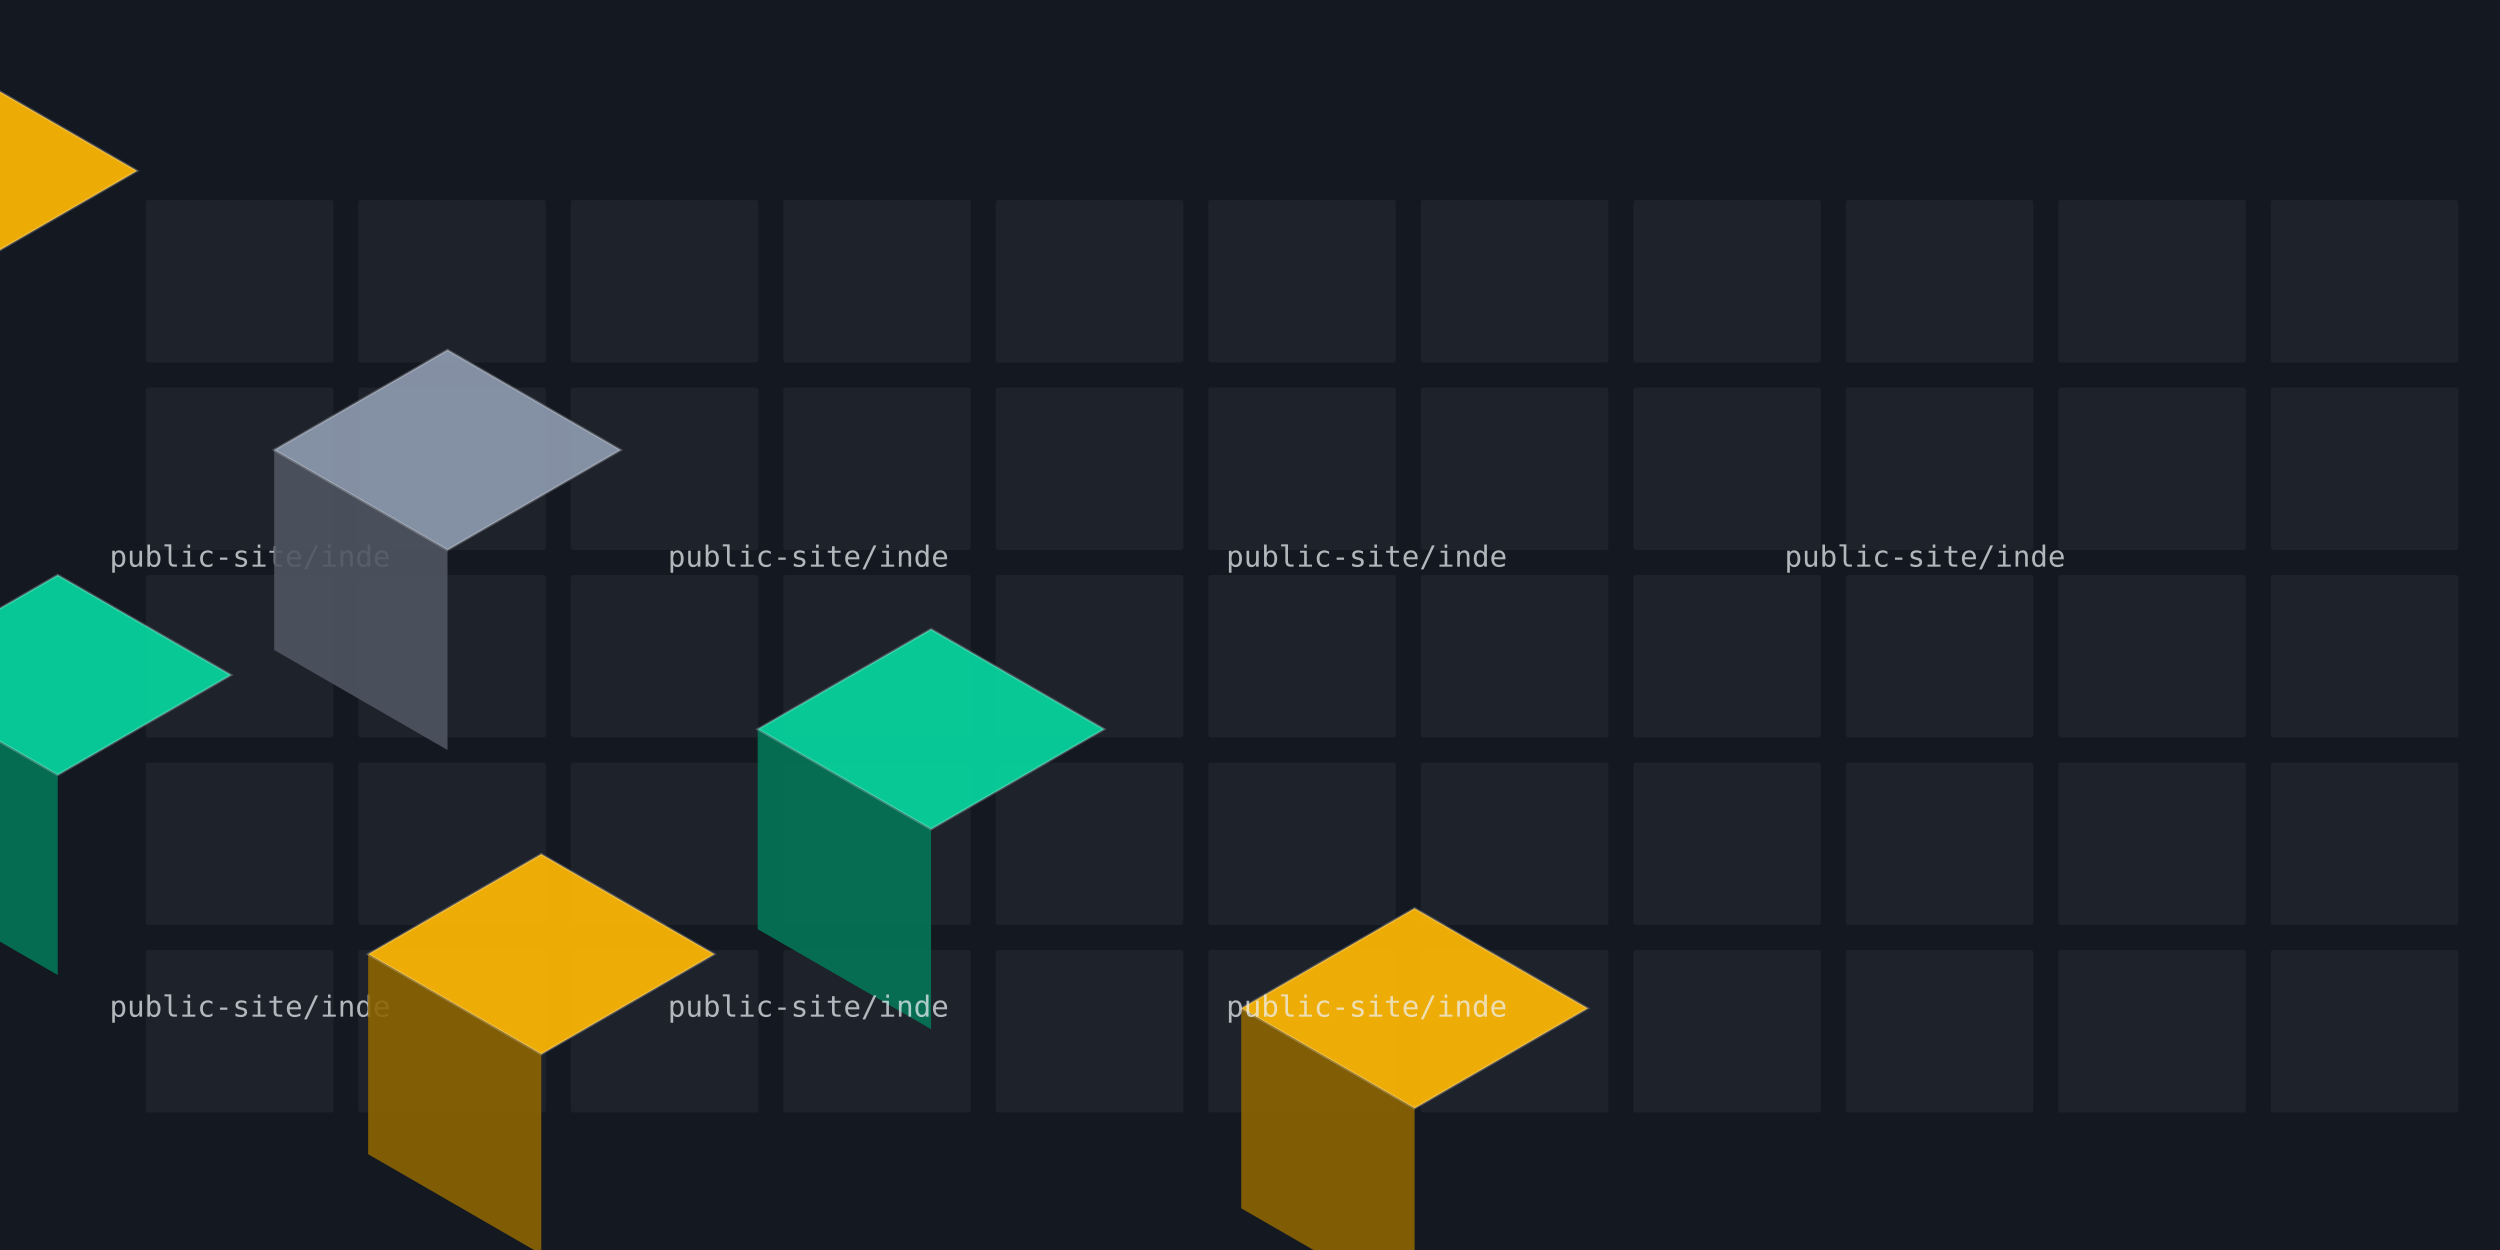
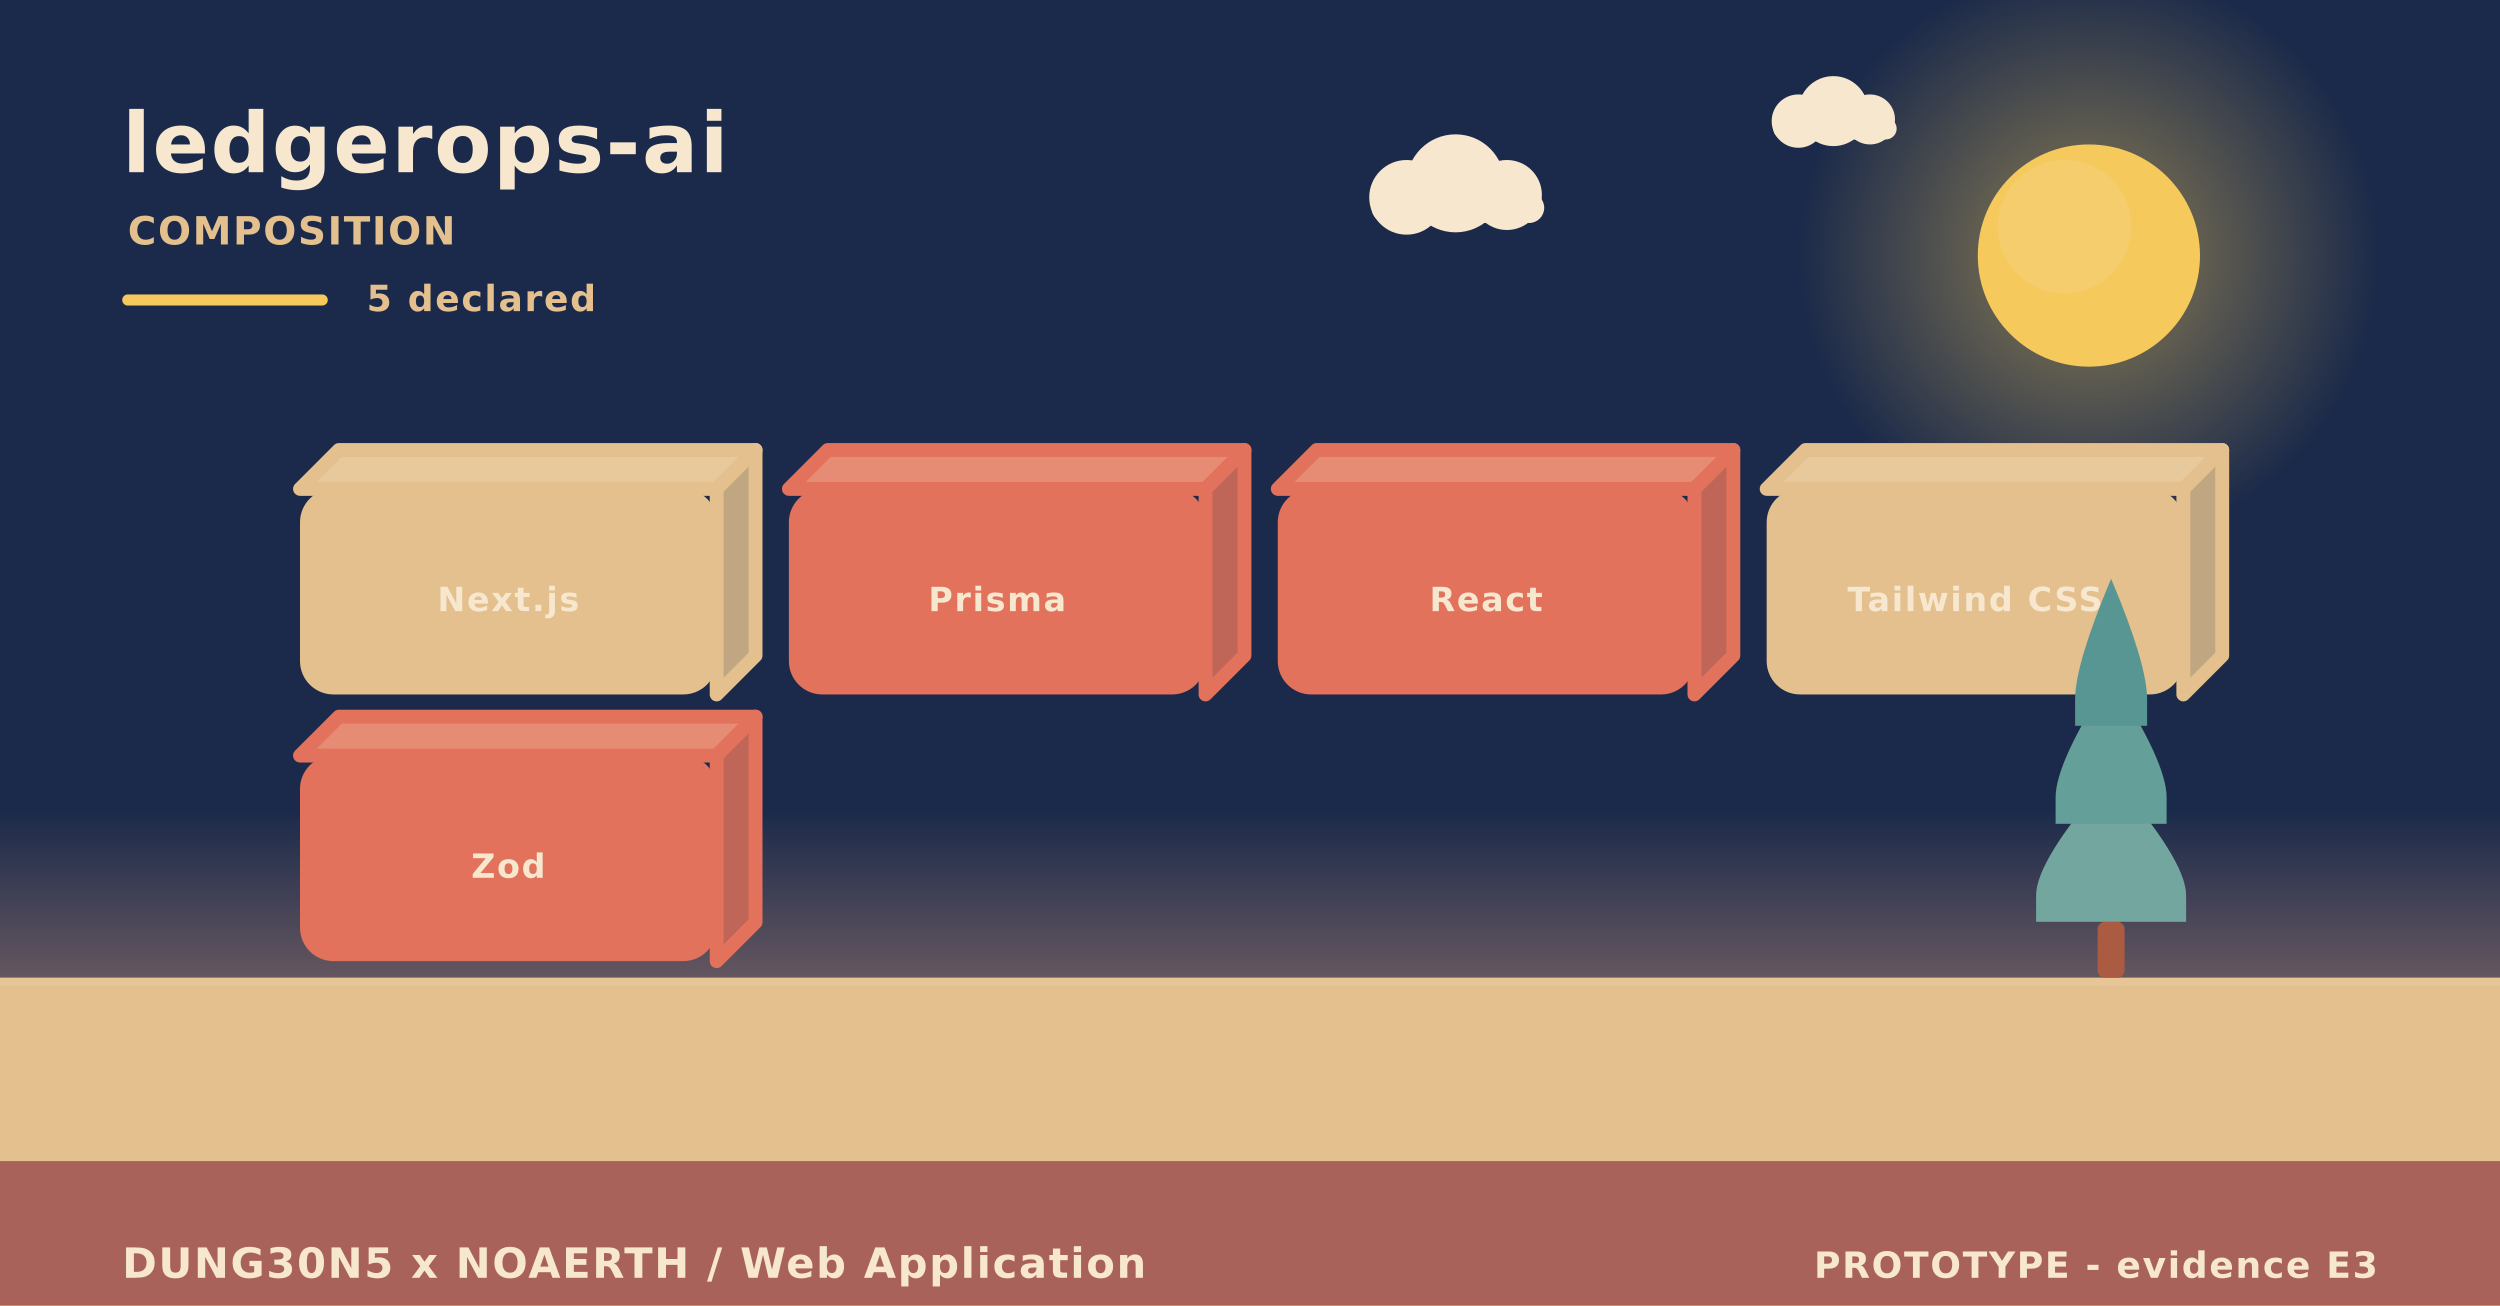
- <svg xmlns="http://www.w3.org/2000/svg" viewBox="0 0 1200 600" width="1200" height="600" role="img" aria-label="ledgerops-ai component map">
-   <rect width="1200" height="600" fill="#141821" />
-   <defs>
-     <linearGradient id="gc" x1="0" y1="0" x2="1" y2="1">
-       <stop offset="0%" stop-color="#ffb703" />
-       <stop offset="100%" stop-color="#8d99ae" />
-     </linearGradient>
-   </defs>
-   <rect x="70.00" y="96.00" width="90.00" height="78.00" rx="1.20" fill="#eef1f6" opacity="0.05" />
-   <rect x="172.00" y="96.00" width="90.00" height="78.00" rx="1.20" fill="#eef1f6" opacity="0.05" />
-   <rect x="274.00" y="96.00" width="90.00" height="78.00" rx="1.20" fill="#eef1f6" opacity="0.05" />
-   <rect x="376.00" y="96.00" width="90.00" height="78.00" rx="1.20" fill="#eef1f6" opacity="0.05" />
-   <rect x="478.00" y="96.00" width="90.00" height="78.00" rx="1.20" fill="#eef1f6" opacity="0.05" />
-   <rect x="580.00" y="96.00" width="90.00" height="78.00" rx="1.20" fill="#eef1f6" opacity="0.05" />
-   <rect x="682.00" y="96.00" width="90.00" height="78.00" rx="1.20" fill="#eef1f6" opacity="0.05" />
-   <rect x="784.00" y="96.00" width="90.00" height="78.00" rx="1.20" fill="#eef1f6" opacity="0.05" />
-   <rect x="886.00" y="96.00" width="90.00" height="78.00" rx="1.20" fill="#eef1f6" opacity="0.05" />
-   <rect x="988.00" y="96.00" width="90.00" height="78.00" rx="1.20" fill="#eef1f6" opacity="0.05" />
-   <rect x="1090.00" y="96.00" width="90.00" height="78.00" rx="1.20" fill="#eef1f6" opacity="0.05" />
-   <rect x="70.00" y="186.00" width="90.00" height="78.00" rx="1.20" fill="#eef1f6" opacity="0.05" />
-   <rect x="172.00" y="186.00" width="90.00" height="78.00" rx="1.20" fill="#eef1f6" opacity="0.05" />
-   <rect x="274.00" y="186.00" width="90.00" height="78.00" rx="1.20" fill="#eef1f6" opacity="0.05" />
-   <rect x="376.00" y="186.00" width="90.00" height="78.00" rx="1.20" fill="#eef1f6" opacity="0.05" />
-   <rect x="478.00" y="186.00" width="90.00" height="78.00" rx="1.20" fill="#eef1f6" opacity="0.05" />
-   <rect x="580.00" y="186.00" width="90.00" height="78.00" rx="1.20" fill="#eef1f6" opacity="0.05" />
-   <rect x="682.00" y="186.00" width="90.00" height="78.00" rx="1.20" fill="#eef1f6" opacity="0.05" />
-   <rect x="784.00" y="186.00" width="90.00" height="78.00" rx="1.20" fill="#eef1f6" opacity="0.05" />
-   <rect x="886.00" y="186.00" width="90.00" height="78.00" rx="1.20" fill="#eef1f6" opacity="0.05" />
-   <rect x="988.00" y="186.00" width="90.00" height="78.00" rx="1.20" fill="#eef1f6" opacity="0.05" />
-   <rect x="1090.00" y="186.00" width="90.00" height="78.00" rx="1.20" fill="#eef1f6" opacity="0.05" />
-   <rect x="70.00" y="276.00" width="90.00" height="78.00" rx="1.20" fill="#eef1f6" opacity="0.05" />
-   <rect x="172.00" y="276.00" width="90.00" height="78.00" rx="1.20" fill="#eef1f6" opacity="0.05" />
-   <rect x="274.00" y="276.00" width="90.00" height="78.00" rx="1.20" fill="#eef1f6" opacity="0.05" />
-   <rect x="376.00" y="276.00" width="90.00" height="78.00" rx="1.20" fill="#eef1f6" opacity="0.05" />
-   <rect x="478.00" y="276.00" width="90.00" height="78.00" rx="1.20" fill="#eef1f6" opacity="0.05" />
-   <rect x="580.00" y="276.00" width="90.00" height="78.00" rx="1.20" fill="#eef1f6" opacity="0.05" />
-   <rect x="682.00" y="276.00" width="90.00" height="78.00" rx="1.20" fill="#eef1f6" opacity="0.05" />
-   <rect x="784.00" y="276.00" width="90.00" height="78.00" rx="1.20" fill="#eef1f6" opacity="0.05" />
-   <rect x="886.00" y="276.00" width="90.00" height="78.00" rx="1.20" fill="#eef1f6" opacity="0.05" />
-   <rect x="988.00" y="276.00" width="90.00" height="78.00" rx="1.20" fill="#eef1f6" opacity="0.05" />
-   <rect x="1090.00" y="276.00" width="90.00" height="78.00" rx="1.20" fill="#eef1f6" opacity="0.05" />
-   <rect x="70.00" y="366.00" width="90.00" height="78.00" rx="1.20" fill="#eef1f6" opacity="0.05" />
-   <rect x="172.00" y="366.00" width="90.00" height="78.00" rx="1.20" fill="#eef1f6" opacity="0.05" />
-   <rect x="274.00" y="366.00" width="90.00" height="78.00" rx="1.20" fill="#eef1f6" opacity="0.05" />
-   <rect x="376.00" y="366.00" width="90.00" height="78.00" rx="1.20" fill="#eef1f6" opacity="0.05" />
-   <rect x="478.00" y="366.00" width="90.00" height="78.00" rx="1.20" fill="#eef1f6" opacity="0.05" />
-   <rect x="580.00" y="366.00" width="90.00" height="78.00" rx="1.20" fill="#eef1f6" opacity="0.05" />
-   <rect x="682.00" y="366.00" width="90.00" height="78.00" rx="1.20" fill="#eef1f6" opacity="0.05" />
-   <rect x="784.00" y="366.00" width="90.00" height="78.00" rx="1.20" fill="#eef1f6" opacity="0.05" />
-   <rect x="886.00" y="366.00" width="90.00" height="78.00" rx="1.20" fill="#eef1f6" opacity="0.05" />
-   <rect x="988.00" y="366.00" width="90.00" height="78.00" rx="1.20" fill="#eef1f6" opacity="0.05" />
-   <rect x="1090.00" y="366.00" width="90.00" height="78.00" rx="1.20" fill="#eef1f6" opacity="0.05" />
-   <rect x="70.00" y="456.00" width="90.00" height="78.00" rx="1.20" fill="#eef1f6" opacity="0.05" />
-   <rect x="172.00" y="456.00" width="90.00" height="78.00" rx="1.20" fill="#eef1f6" opacity="0.05" />
-   <rect x="274.00" y="456.00" width="90.00" height="78.00" rx="1.20" fill="#eef1f6" opacity="0.05" />
-   <rect x="376.00" y="456.00" width="90.00" height="78.00" rx="1.20" fill="#eef1f6" opacity="0.05" />
-   <rect x="478.00" y="456.00" width="90.00" height="78.00" rx="1.20" fill="#eef1f6" opacity="0.05" />
-   <rect x="580.00" y="456.00" width="90.00" height="78.00" rx="1.20" fill="#eef1f6" opacity="0.05" />
-   <rect x="682.00" y="456.00" width="90.00" height="78.00" rx="1.20" fill="#eef1f6" opacity="0.05" />
-   <rect x="784.00" y="456.00" width="90.00" height="78.00" rx="1.20" fill="#eef1f6" opacity="0.05" />
-   <rect x="886.00" y="456.00" width="90.00" height="78.00" rx="1.20" fill="#eef1f6" opacity="0.05" />
-   <rect x="988.00" y="456.00" width="90.00" height="78.00" rx="1.20" fill="#eef1f6" opacity="0.05" />
-   <rect x="1090.00" y="456.00" width="90.00" height="78.00" rx="1.20" fill="#eef1f6" opacity="0.05" />
-   <g transform="rotate(0 120 140)">
-     <polygon points="-17.3,34.0 65.8,82.0 -17.3,130.0 -100.5,82.0" fill="#ffb703" opacity="0.92" />
-     <polygon points="-100.5,82.0 -17.3,130.0 -17.3,226.0 -100.5,178.0" fill="#8c6502" opacity="0.9" />
-     <polygon points="-17.3,34.0 65.8,82.0 -17.3,130.0 -100.5,82.0" fill="none" stroke="rgba(255,255,255,0.220)" stroke-width="1.2" />
+ <svg xmlns="http://www.w3.org/2000/svg" width="900" height="470" viewBox="0 0 900 470" role="img" aria-label="ledgerops-ai - how it is composed">
+   <linearGradient id="skyc" x1="0" y1="0" x2="0" y2="1">
+     <stop offset="0" stop-color="#1b2a4a" />
+     <stop offset="0.62" stop-color="#1b2a4a" />
+     <stop offset="1" stop-color="#f3ad8a" />
+   </linearGradient>
+   <rect width="900" height="470" fill="url(#skyc)" />
+   <radialGradient id="sunc">
+     <stop offset="0.35" stop-color="#f5c95c" stop-opacity="0.34" />
+     <stop offset="1" stop-color="#f5c95c" stop-opacity="0" />
+   </radialGradient>
+   <circle cx="752" cy="92" r="104" fill="url(#sunc)" />
+   <circle cx="752" cy="92" r="40" fill="#f5c95c" />
+   <circle cx="743.2" cy="81.6" r="24" fill="#f5d27e" opacity="0.5" />
+   <g>
+     <circle cx="524" cy="66" r="17.64" fill="#f6e7ce" />
+     <circle cx="506.36" cy="71.04" r="13.44" fill="#f6e7ce" />
+     <circle cx="542.48" cy="70.2" r="12.6" fill="#f6e7ce" />
+     <rect x="493.76" y="69.36" width="62.16" height="10.92" rx="5.46" fill="#f6e7ce" />
  </g>
-   <text x="120" y="272" font-family="ui-monospace,Menlo,monospace" font-size="14" fill="rgba(238,241,246,0.720)" text-anchor="middle">public-site/inde</text>
-   <g transform="rotate(0 388 140)">
-     <polygon points="214.8,168.0 297.9,216.0 214.8,264.0 131.6,216.0" fill="#8d99ae" opacity="0.92" />
-     <polygon points="131.6,216.0 214.8,264.0 214.8,360.0 131.6,312.0" fill="#4e5460" opacity="0.9" />
-     <polygon points="214.8,168.0 297.9,216.0 214.8,264.0 131.6,216.0" fill="none" stroke="rgba(255,255,255,0.220)" stroke-width="1.2" />
+   <g>
+     <circle cx="660" cy="40" r="12.6" fill="#f6e7ce" />
+     <circle cx="647.4" cy="43.6" r="9.6" fill="#f6e7ce" />
+     <circle cx="673.2" cy="43" r="9" fill="#f6e7ce" />
+     <rect x="638.4" y="42.4" width="44.4" height="7.8" rx="3.9" fill="#f6e7ce" />
  </g>
-   <text x="388" y="272" font-family="ui-monospace,Menlo,monospace" font-size="14" fill="rgba(238,241,246,0.720)" text-anchor="middle">public-site/inde</text>
-   <g transform="rotate(0 656 140)">
-     <polygon points="446.9,302.0 530.0,350.0 446.9,398.0 363.7,350.0" fill="#06d6a0" opacity="0.92" />
-     <polygon points="363.7,350.0 446.9,398.0 446.9,494.0 363.7,446.0" fill="#037658" opacity="0.9" />
-     <polygon points="446.9,302.0 530.0,350.0 446.9,398.0 363.7,350.0" fill="none" stroke="rgba(255,255,255,0.220)" stroke-width="1.2" />
-   </g>
-   <text x="656" y="272" font-family="ui-monospace,Menlo,monospace" font-size="14" fill="rgba(238,241,246,0.720)" text-anchor="middle">public-site/inde</text>
-   <g transform="rotate(0 924 140)">
-     <polygon points="679.0,436.0 762.1,484.0 679.0,532.0 595.8,484.0" fill="#ffb703" opacity="0.92" />
-     <polygon points="595.8,484.0 679.0,532.0 679.0,628.0 595.8,580.0" fill="#8c6502" opacity="0.9" />
-     <polygon points="679.0,436.0 762.1,484.0 679.0,532.0 595.8,484.0" fill="none" stroke="rgba(255,255,255,0.220)" stroke-width="1.2" />
-   </g>
-   <text x="924" y="272" font-family="ui-monospace,Menlo,monospace" font-size="14" fill="rgba(238,241,246,0.720)" text-anchor="middle">public-site/inde</text>
-   <g transform="rotate(0 120 356)">
-     <polygon points="-204.4,142.0 -121.2,190.0 -204.4,238.0 -287.5,190.0" fill="#8d99ae" opacity="0.92" />
-     <polygon points="-287.5,190.0 -204.4,238.0 -204.4,334.0 -287.5,286.0" fill="#4e5460" opacity="0.9" />
-     <polygon points="-204.4,142.0 -121.2,190.0 -204.4,238.0 -287.5,190.0" fill="none" stroke="rgba(255,255,255,0.220)" stroke-width="1.2" />
-   </g>
-   <text x="120" y="488" font-family="ui-monospace,Menlo,monospace" font-size="14" fill="rgba(238,241,246,0.720)" text-anchor="middle">public-site/inde</text>
-   <g transform="rotate(0 388 356)">
-     <polygon points="27.7,276.0 110.9,324.0 27.7,372.0 -55.4,324.0" fill="#06d6a0" opacity="0.92" />
-     <polygon points="-55.4,324.0 27.7,372.0 27.7,468.0 -55.4,420.0" fill="#037658" opacity="0.9" />
-     <polygon points="27.7,276.0 110.9,324.0 27.7,372.0 -55.4,324.0" fill="none" stroke="rgba(255,255,255,0.220)" stroke-width="1.2" />
-   </g>
-   <text x="388" y="488" font-family="ui-monospace,Menlo,monospace" font-size="14" fill="rgba(238,241,246,0.720)" text-anchor="middle">public-site/inde</text>
-   <g transform="rotate(0 656 356)">
-     <polygon points="259.8,410.0 342.9,458.0 259.8,506.0 176.7,458.0" fill="#ffb703" opacity="0.92" />
-     <polygon points="176.7,458.0 259.8,506.0 259.8,602.0 176.7,554.0" fill="#8c6502" opacity="0.9" />
-     <polygon points="259.8,410.0 342.9,458.0 259.8,506.0 176.7,458.0" fill="none" stroke="rgba(255,255,255,0.220)" stroke-width="1.2" />
-   </g>
-   <text x="656" y="488" font-family="ui-monospace,Menlo,monospace" font-size="14" fill="rgba(238,241,246,0.720)" text-anchor="middle">public-site/inde</text>
+   <rect x="0" y="352" width="900" height="118" fill="#e3c08d" />
+   <rect x="0" y="352" width="900" height="3" fill="#e6c596" />
+   <text x="44" y="62" font-family="Verdana,DejaVu Sans,sans-serif" font-size="30" font-weight="700" letter-spacing="0.6" fill="#f6e7ce" text-anchor="start">ledgerops-ai</text>
+   <text x="46" y="88" font-family="Verdana,DejaVu Sans,sans-serif" font-size="14" font-weight="700" letter-spacing="0.6" fill="#e3c08d" text-anchor="start">COMPOSITION</text>
+   <rect x="44" y="106" width="74" height="4" rx="2" fill="#f5c95c" />
+   <text x="132" y="112" font-family="Verdana,DejaVu Sans,sans-serif" font-size="13" font-weight="700" letter-spacing="0.6" fill="#e3c08d" text-anchor="start">5 declared</text>
+   <path d="M108,176 L258,176 L272,162 L122,162 Z" fill="#e7c99b" stroke="#e3c08d" stroke-width="5" stroke-linejoin="round" />
+   <path d="M258,176 L272,162 L272,236 L258,250 Z" fill="#c1a682" stroke="#e3c08d" stroke-width="5" stroke-linejoin="round" />
+   <rect x="108" y="176" width="150" height="74" rx="12" fill="#e3c08d" />
+   <text x="183" y="220" font-family="Verdana,DejaVu Sans,sans-serif" font-size="12" font-weight="700" letter-spacing="0.6" fill="#f6e7ce" text-anchor="middle">Next.js</text>
+   <path d="M284,176 L434,176 L448,162 L298,162 Z" fill="#e68c74" stroke="#e2725b" stroke-width="5" stroke-linejoin="round" />
+   <path d="M434,176 L448,162 L448,236 L434,250 Z" fill="#c06658" stroke="#e2725b" stroke-width="5" stroke-linejoin="round" />
+   <rect x="284" y="176" width="150" height="74" rx="12" fill="#e2725b" />
+   <text x="359" y="220" font-family="Verdana,DejaVu Sans,sans-serif" font-size="12" font-weight="700" letter-spacing="0.6" fill="#f6e7ce" text-anchor="middle">Prisma</text>
+   <path d="M460,176 L610,176 L624,162 L474,162 Z" fill="#e68c74" stroke="#e2725b" stroke-width="5" stroke-linejoin="round" />
+   <path d="M610,176 L624,162 L624,236 L610,250 Z" fill="#c06658" stroke="#e2725b" stroke-width="5" stroke-linejoin="round" />
+   <rect x="460" y="176" width="150" height="74" rx="12" fill="#e2725b" />
+   <text x="535" y="220" font-family="Verdana,DejaVu Sans,sans-serif" font-size="12" font-weight="700" letter-spacing="0.6" fill="#f6e7ce" text-anchor="middle">React</text>
+   <path d="M636,176 L786,176 L800,162 L650,162 Z" fill="#e7c99b" stroke="#e3c08d" stroke-width="5" stroke-linejoin="round" />
+   <path d="M786,176 L800,162 L800,236 L786,250 Z" fill="#c1a682" stroke="#e3c08d" stroke-width="5" stroke-linejoin="round" />
+   <rect x="636" y="176" width="150" height="74" rx="12" fill="#e3c08d" />
+   <text x="711" y="220" font-family="Verdana,DejaVu Sans,sans-serif" font-size="12" font-weight="700" letter-spacing="0.6" fill="#f6e7ce" text-anchor="middle">Tailwind CSS</text>
+   <path d="M108,272 L258,272 L272,258 L122,258 Z" fill="#e68c74" stroke="#e2725b" stroke-width="5" stroke-linejoin="round" />
+   <path d="M258,272 L272,258 L272,332 L258,346 Z" fill="#c06658" stroke="#e2725b" stroke-width="5" stroke-linejoin="round" />
+   <rect x="108" y="272" width="150" height="74" rx="12" fill="#e2725b" />
+   <text x="183" y="316" font-family="Verdana,DejaVu Sans,sans-serif" font-size="12" font-weight="700" letter-spacing="0.6" fill="#f6e7ce" text-anchor="middle">Zod</text>
+   <rect x="755.14" y="331.84" width="9.72" height="20.16" rx="2.7" fill="#ac5b43" />
+   <path d="M760,278.92 Q733,309.61 733,322.31 Q733,331.84 733,331.84 L787,331.84 Q787,331.84 787,322.31 Q787,309.61 760,278.92 Z" fill="#74a6a0" />
+   <path d="M760,243.64 Q740.02,274.33 740.02,287.03 Q740.02,296.56 740.02,296.56 L779.98,296.56 Q779.98,296.56 779.98,287.03 Q779.98,274.33 760,243.64 Z" fill="#649f9a" />
+   <path d="M760,208.36 Q747.04,239.05 747.04,251.75 Q747.04,261.28 747.04,261.28 L772.96,261.28 Q772.96,261.28 772.96,251.75 Q772.96,239.05 760,208.36 Z" fill="#589694" />
+   <rect x="0" y="418" width="900" height="52" rx="0" fill="#a65c56" opacity="0.94" />
+   <text x="44" y="460" font-family="Verdana,DejaVu Sans,sans-serif" font-size="15" font-weight="700" letter-spacing="0.6" fill="#f6e7ce" text-anchor="start">DUNG30N5 x NOAERTH  /  Web Application</text>
+   <text x="856" y="460" font-family="Verdana,DejaVu Sans,sans-serif" font-size="13" font-weight="700" letter-spacing="0.6" fill="#f6e7ce" text-anchor="end">PROTOTYPE  -  evidence E3</text>
</svg>
